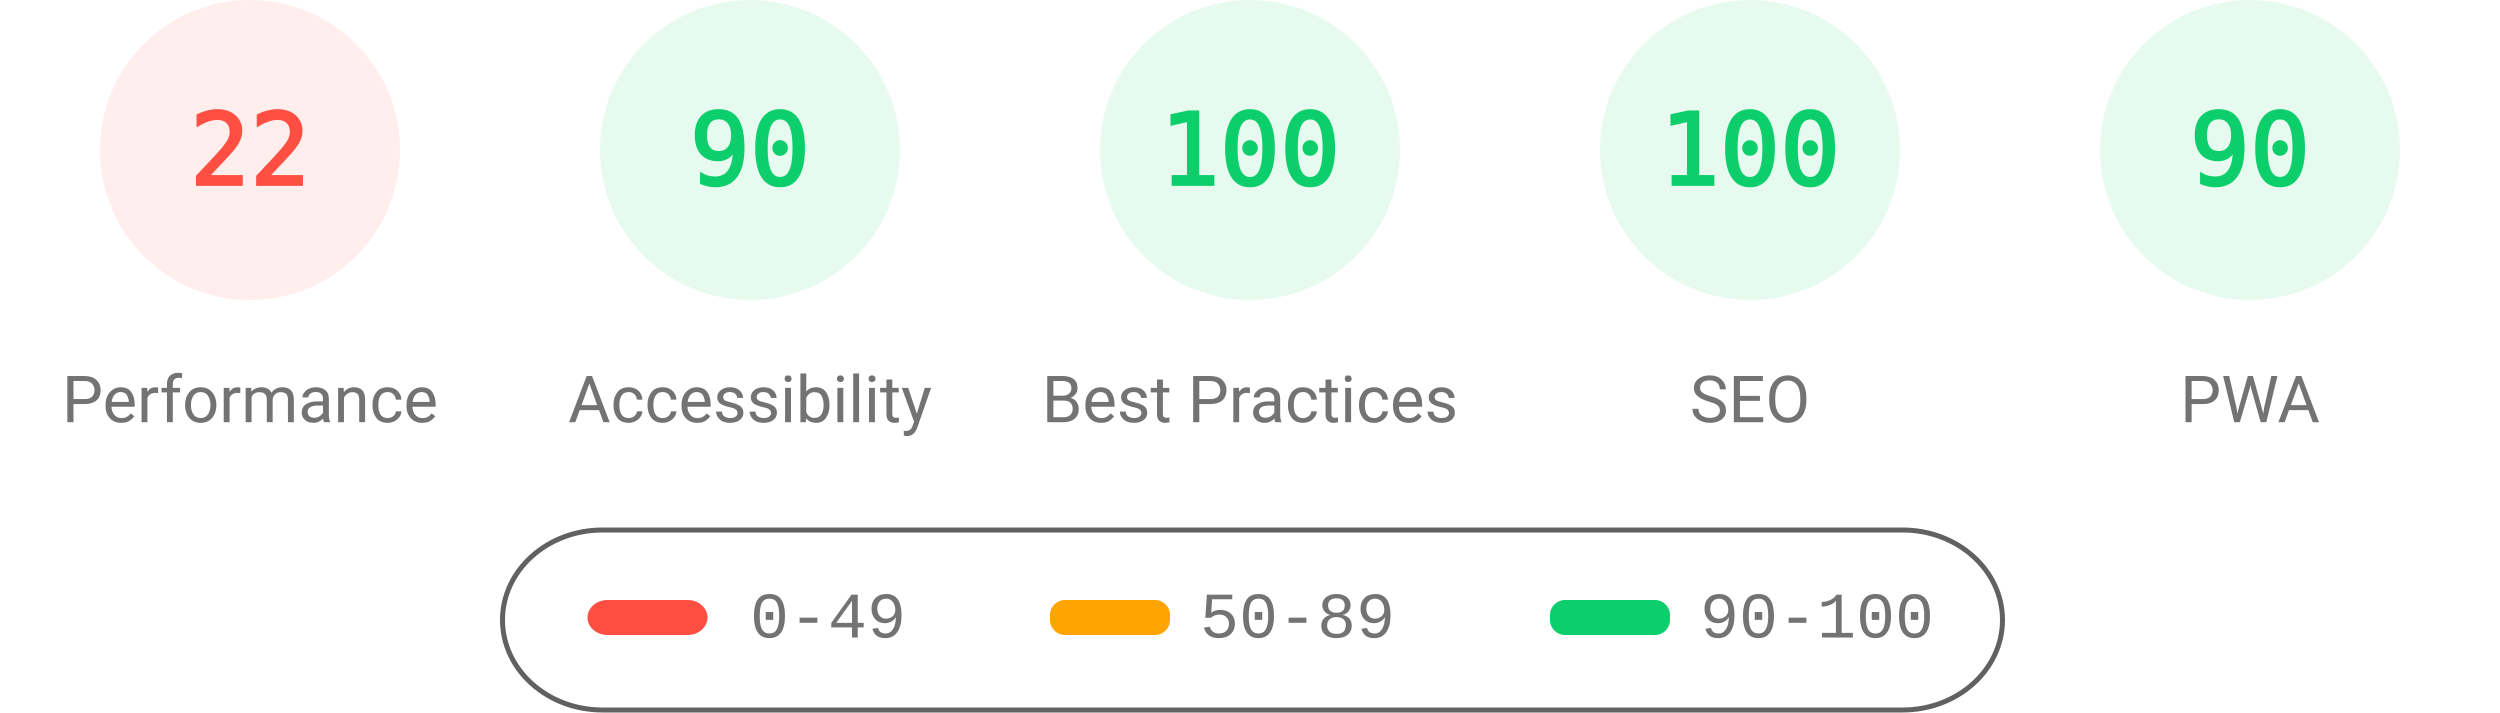
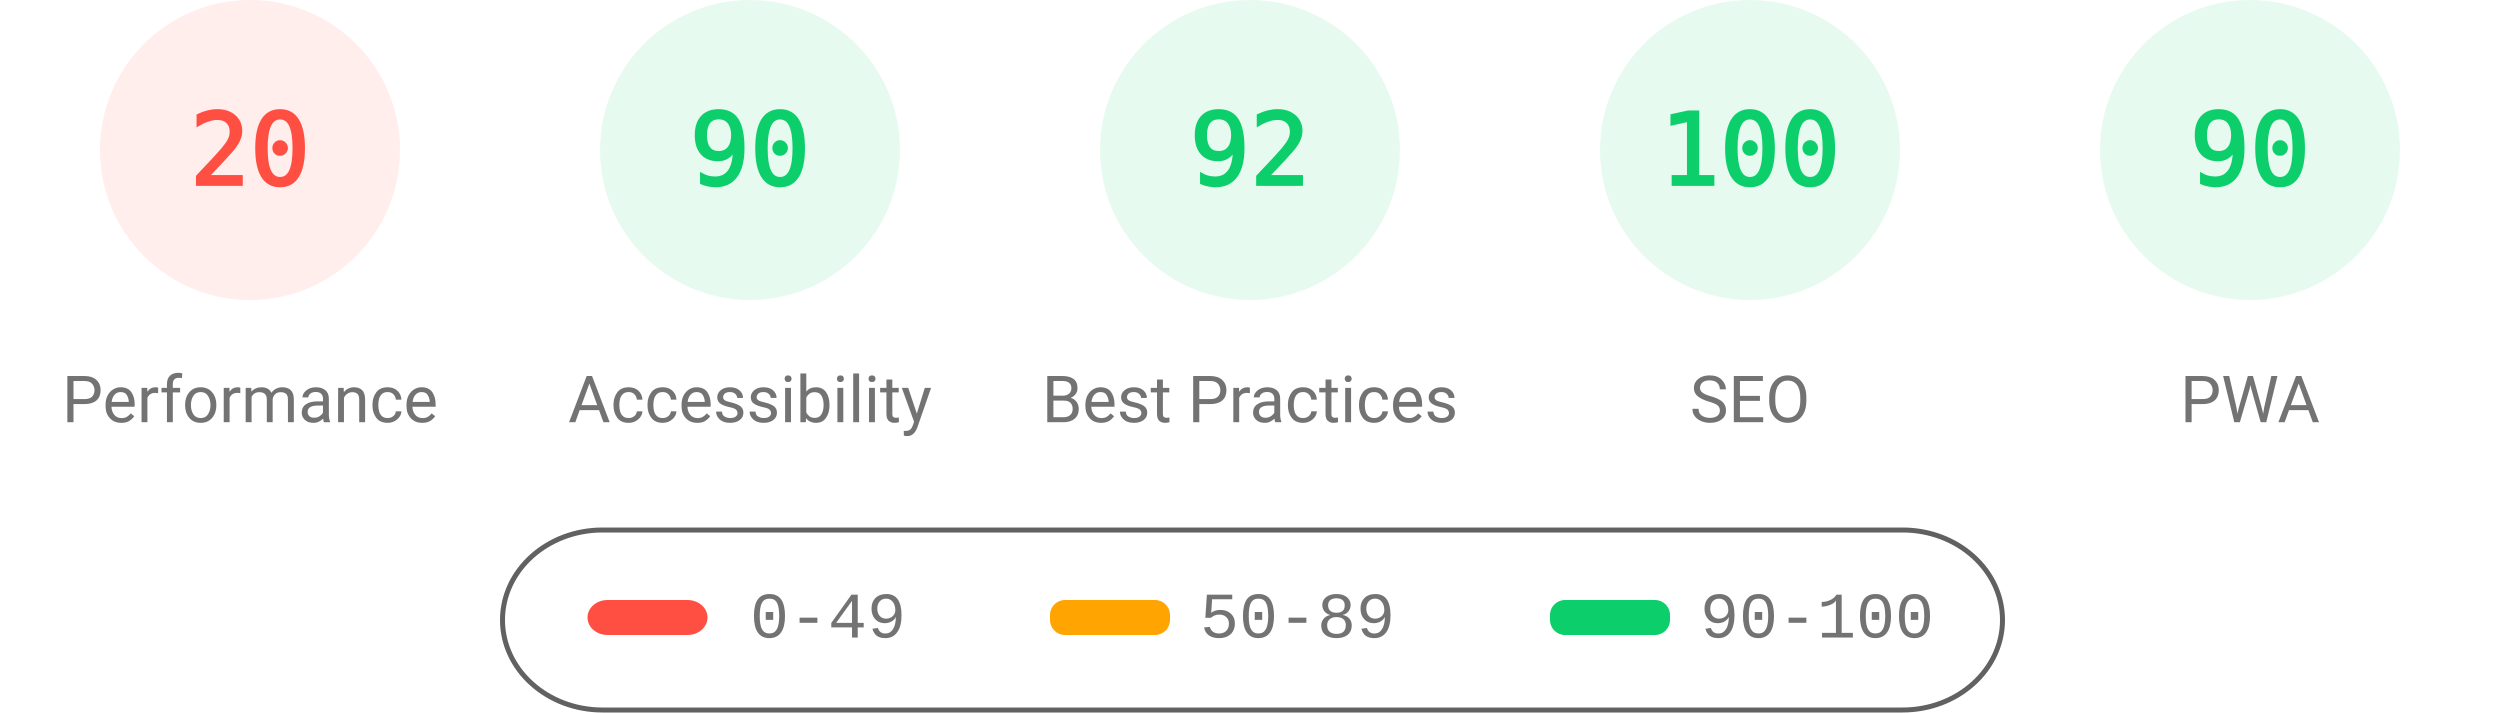
<svg xmlns="http://www.w3.org/2000/svg" fill="none" width="1000" height="285">
  <style>.gauge-base{opacity:.1}.gauge-arc{fill:none;animation-delay:250ms;stroke-linecap:round;transform:rotate(-90deg);transform-origin:100px 60px;animation:load-gauge 1s ease forwards}.guage-text{font-size:40px;font-family:monospace;text-align:center}.guage-red{color:#ff4e42;fill:#ff4e42;stroke:#ff4e42}.guage-orange{color:#ffa400;fill:#ffa400;stroke:#ffa400}.guage-green{color:#0cce6b;fill:#0cce6b;stroke:#0cce6b}.guage-undefined{color:#5c5c5c;fill:#5c5c5c;stroke:#5c5c5c}.guage-title{color:#737373;fill:#737373;stroke:none;font-size:26px;line-height:26px;font-family:Roboto,Halvetica,Arial,sans-serif}@keyframes load-gauge{from{stroke-dasharray:0 352.858}}</style>
  <svg class="guage-div guage-perf guage-red" viewBox="0 0 200 200" width="200" height="200">
    <circle class="gauge-base" r="56" cx="100" cy="60" stroke-width="8" />
-     <circle class="gauge-arc guage-arc-1" r="56" cx="100" cy="60" stroke-width="8" style="stroke-dasharray:77.409,351.858" />
-     <text class="guage-text" x="100" y="60" alignment-baseline="central" dominant-baseline="central" text-anchor="middle">22</text>
+     <circle class="gauge-arc guage-arc-1" r="56" cx="100" cy="60" stroke-width="8" style="stroke-dasharray:70.372,351.858" />
+     <text class="guage-text" x="100" y="60" alignment-baseline="central" dominant-baseline="central" text-anchor="middle">20</text>
    <text class="guage-title" x="100" y="160" alignment-baseline="central" dominant-baseline="central" text-anchor="middle">Performance</text>
  </svg>
  <svg class="guage-div guage-acc guage-green" viewBox="0 0 200 200" width="200" height="200" x="200">
    <circle class="gauge-base" r="56" cx="100" cy="60" stroke-width="8" />
    <circle class="gauge-arc guage-arc-2" r="56" cx="100" cy="60" stroke-width="8" style="stroke-dasharray:316.672,351.858" />
    <text class="guage-text" x="100" y="60" alignment-baseline="central" dominant-baseline="central" text-anchor="middle">90</text>
    <text class="guage-title" x="100" y="160" alignment-baseline="central" dominant-baseline="central" text-anchor="middle">Accessibility</text>
  </svg>
  <svg class="guage-div guage-best guage-green" viewBox="0 0 200 200" width="200" height="200" x="400">
    <circle class="gauge-base" r="56" cx="100" cy="60" stroke-width="8" />
-     <circle class="gauge-arc guage-arc-3" r="56" cx="100" cy="60" stroke-width="8" style="stroke-dasharray:351.858,351.858" />
-     <text class="guage-text" x="100" y="60" alignment-baseline="central" dominant-baseline="central" text-anchor="middle">100</text>
+     <circle class="gauge-arc guage-arc-3" r="56" cx="100" cy="60" stroke-width="8" style="stroke-dasharray:323.709,351.858" />
+     <text class="guage-text" x="100" y="60" alignment-baseline="central" dominant-baseline="central" text-anchor="middle">92</text>
    <text class="guage-title" x="100" y="160" alignment-baseline="central" dominant-baseline="central" text-anchor="middle">Best Practices</text>
  </svg>
  <svg class="guage-div guage-seo guage-green" viewBox="0 0 200 200" width="200" height="200" x="600">
    <circle class="gauge-base" r="56" cx="100" cy="60" stroke-width="8" />
    <circle class="gauge-arc guage-arc-4" r="56" cx="100" cy="60" stroke-width="8" style="stroke-dasharray:351.858,351.858" />
    <text class="guage-text" x="100" y="60" alignment-baseline="central" dominant-baseline="central" text-anchor="middle">100</text>
    <text class="guage-title" x="100" y="160" alignment-baseline="central" dominant-baseline="central" text-anchor="middle">SEO</text>
  </svg>
  <svg class="guage-div guage-pwa guage-green" viewBox="0 0 200 200" width="200" height="200" x="800">
    <circle class="gauge-base" r="56" cx="100" cy="60" stroke-width="8" />
    <circle class="gauge-arc guage-arc-4" r="56" cx="100" cy="60" stroke-width="8" style="stroke-dasharray:316.672,351.858" />
    <text class="guage-text" x="100" y="60" alignment-baseline="central" dominant-baseline="central" text-anchor="middle">90</text>
    <text class="guage-title" x="100" y="160" alignment-baseline="central" dominant-baseline="central" text-anchor="middle">PWA</text>
  </svg>
  <svg width="604" height="76" x="200" y="210">
    <path fill="none" id="canvas_background" d="M-1-1h604v80H-1z" />
    <rect fill-opacity="0" stroke="#616161" stroke-width="2" rx="40" id="svg_2" height="72" width="600" y="2" x="1" fill="#000" />
    <rect stroke="#000" rx="8" id="svg_3" height="14" width="48" y="30" x="35" stroke-opacity="null" stroke-width="0" fill="#ff4e42" />
    <rect stroke="#000" rx="6" id="svg_4" height="14" width="48" y="30" x="220" stroke-opacity="null" stroke-width="0" fill="#ffa400" />
    <rect stroke="#000" rx="6" id="svg_5" height="14" width="48" y="30" x="420" stroke-opacity="null" stroke-width="0" fill="#0cce6b" />
    <text xml:space="preserve" text-anchor="start" font-family="'Courier New', Courier, monospace" font-size="26" id="svg_6" y="45" x="100" stroke-opacity="null" stroke-width="0" stroke="#000" fill="#737373">0-49</text>
    <text xml:space="preserve" text-anchor="start" font-family="'Courier New', Courier, monospace" font-size="26" id="svg_7" y="45" x="280" stroke-opacity="null" stroke-width="0" stroke="#000" fill="#737373">50-89</text>
    <text xml:space="preserve" text-anchor="start" font-family="'Courier New', Courier, monospace" font-size="26" id="svg_8" y="45" x="480" stroke-opacity="null" stroke-width="0" stroke="#000" fill="#737373">90-100</text>
  </svg>
</svg>
